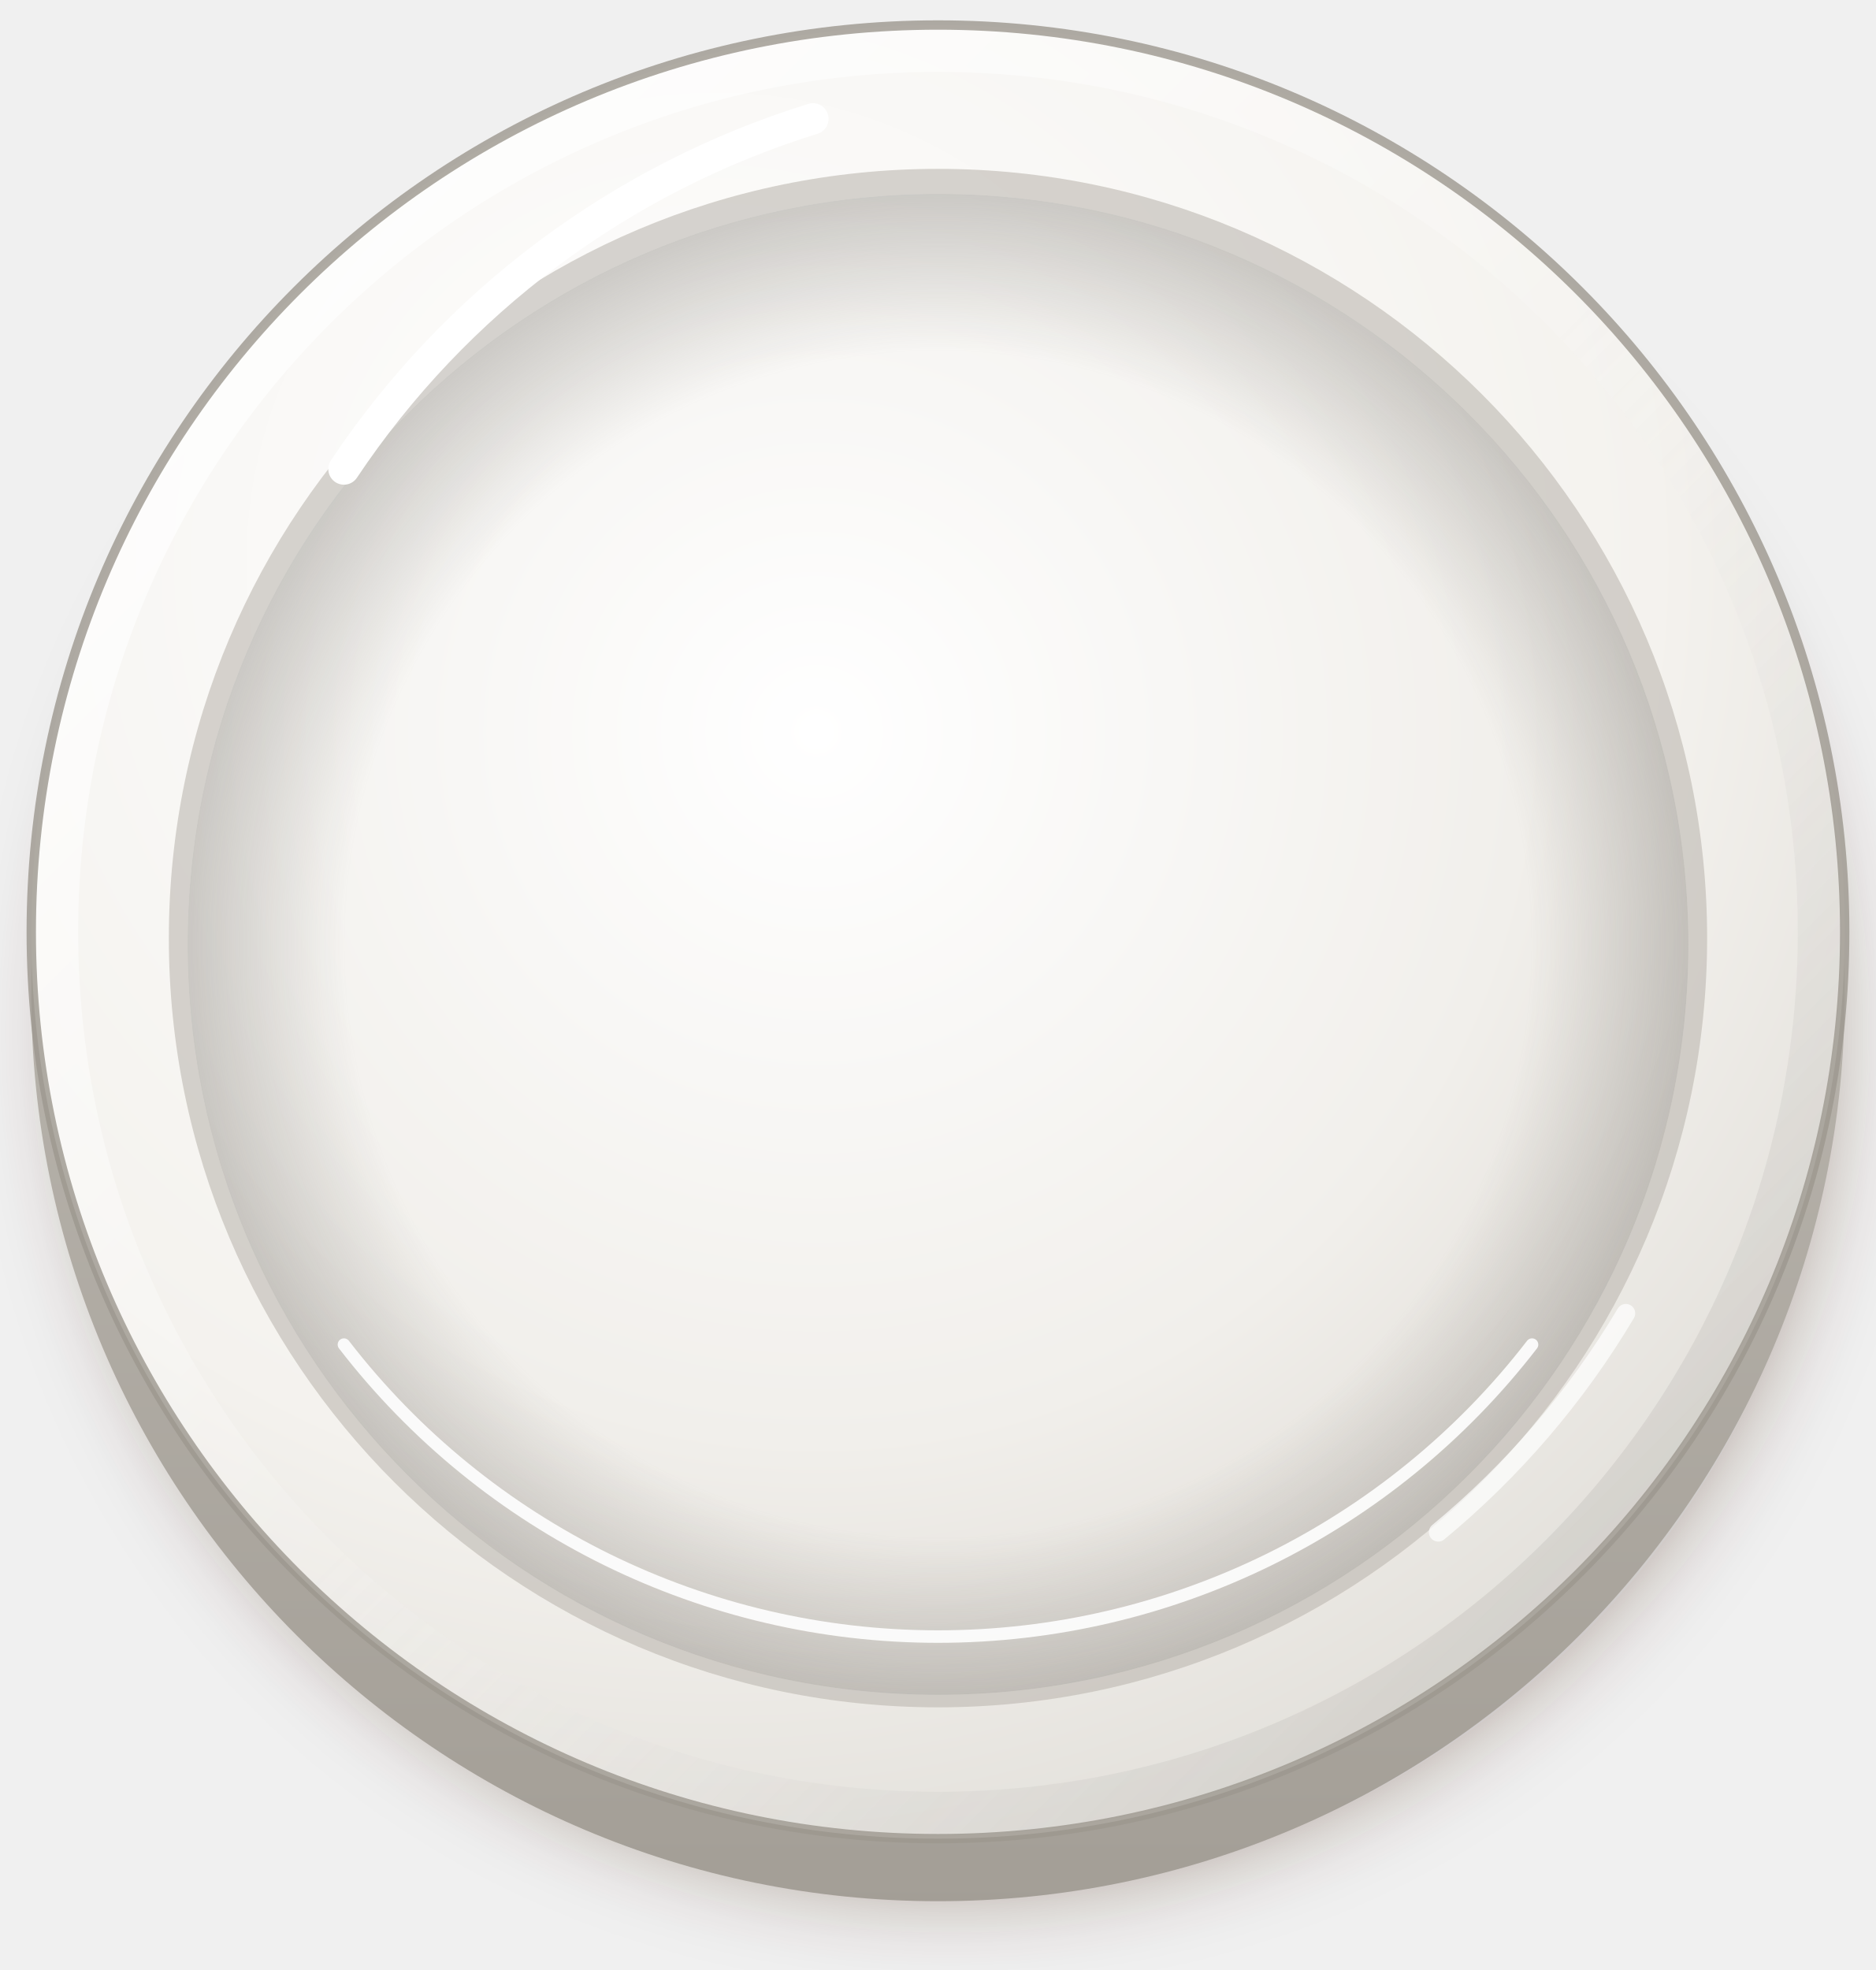
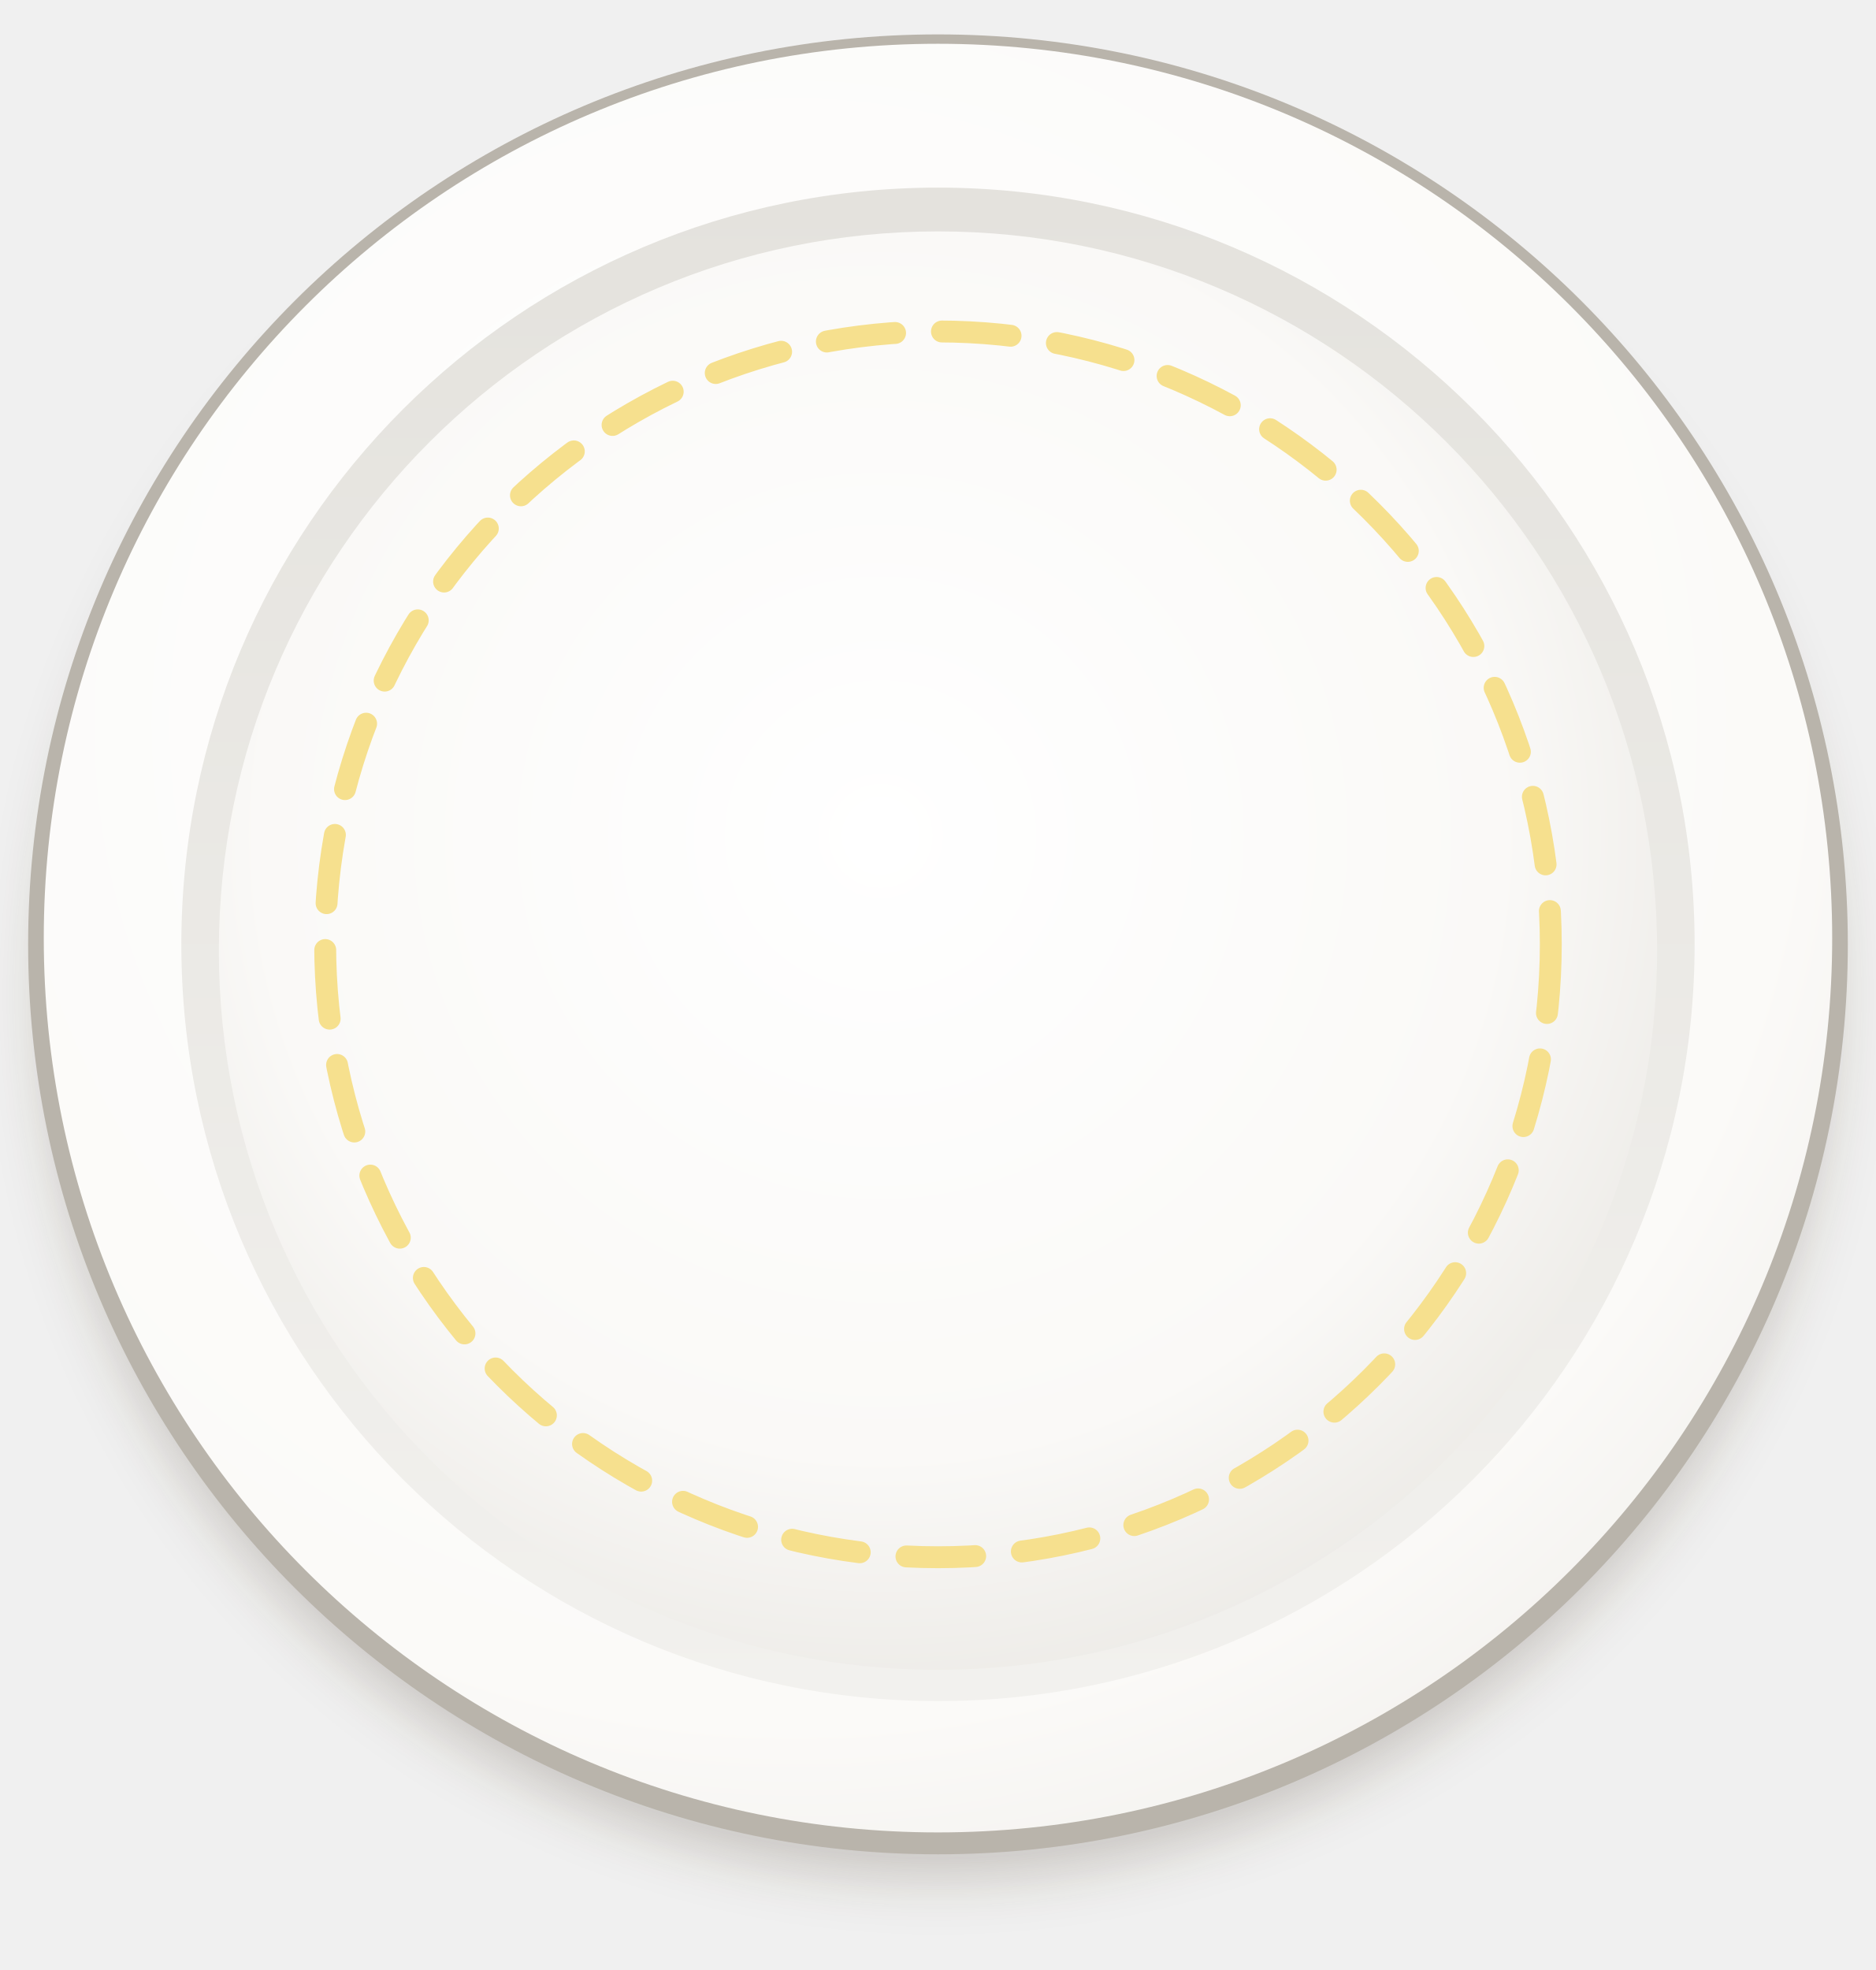
<svg xmlns="http://www.w3.org/2000/svg" width="600" height="630" viewBox="0 0 600 630">
  <defs>
-     <radialGradient id="rim" cx=".38" cy=".3" r=".85">
+     <radialGradient id="rim" cx=".42" cy=".38" r=".75">
      <stop offset="0" stop-color="#FFFFFF" />
-       <stop offset=".6" stop-color="#F4F2EE" />
-       <stop offset="1" stop-color="#D9D6D0" />
+       <stop offset=".75" stop-color="#FBFAF8" />
+       <stop offset="1" stop-color="#EFEDE9" />
    </radialGradient>
-     <linearGradient id="side" x1="0" y1="0" x2="0" y2="1">
-       <stop offset="0" stop-color="#C9C5BE" />
-       <stop offset="1" stop-color="#A39E96" />
+     <radialGradient id="well" cx=".46" cy=".42" r=".62">
+       <stop offset="0" stop-color="#FFFFFF" />
+       <stop offset=".7" stop-color="#FAF9F7" />
+       <stop offset="1" stop-color="#ECEAE6" />
+     </radialGradient>
+     <linearGradient id="step" x1="0" y1="0" x2="0" y2="1">
+       <stop offset="0" stop-color="#E4E2DD" />
+       <stop offset="1" stop-color="#F2F1EE" />
    </linearGradient>
-     <radialGradient id="well" cx=".42" cy=".36" r=".72">
-       <stop offset="0" stop-color="#FFFFFF" />
-       <stop offset=".65" stop-color="#F1EFEB" />
-       <stop offset="1" stop-color="#DEDAD4" />
-     </radialGradient>
-     <radialGradient id="inshadow" cx=".5" cy=".5" r=".5">
-       <stop offset=".78" stop-color="#6E6A64" stop-opacity="0" />
-       <stop offset="1" stop-color="#6E6A64" stop-opacity=".32" />
-     </radialGradient>
-     <linearGradient id="bevel" x1="0" y1="0" x2="1" y2="1">
-       <stop offset="0" stop-color="#FFFFFF" stop-opacity=".95" />
-       <stop offset=".5" stop-color="#FFFFFF" stop-opacity=".1" />
-       <stop offset="1" stop-color="#8E8A84" stop-opacity=".35" />
-     </linearGradient>
-     <filter id="blur" x="-20%" y="-20%" width="140%" height="140%">
-       <feGaussianBlur stdDeviation="14" />
+     <filter id="soft" x="-20%" y="-20%" width="140%" height="140%">
+       <feGaussianBlur stdDeviation="9" />
    </filter>
  </defs>
-   <ellipse cx="304" cy="330" rx="282" ry="276" fill="#3A1A10" opacity=".35" filter="url(#blur)" />
-   <circle cx="300" cy="318" r="290" fill="url(#side)" />
-   <circle cx="300" cy="298" r="290" fill="url(#rim)" />
-   <circle cx="300" cy="298" r="282" fill="none" stroke="url(#bevel)" stroke-width="14" />
-   <circle cx="300" cy="300" r="246" fill="#BDB8B0" opacity=".6" />
-   <circle cx="300" cy="302" r="240" fill="url(#well)" />
-   <circle cx="300" cy="302" r="240" fill="url(#inshadow)" />
-   <path d="M110 430a240 240 0 0 0 380 0" fill="none" stroke="#FFFFFF" stroke-opacity=".9" stroke-width="4" stroke-linecap="round" />
-   <path d="M110 150a280 280 0 0 1 150 -112" fill="none" stroke="#FFFFFF" stroke-width="10" stroke-linecap="round" />
-   <path d="M520 420a270 270 0 0 1 -60 70" fill="none" stroke="#FFFFFF" stroke-opacity=".7" stroke-width="6" stroke-linecap="round" />
-   <circle cx="300" cy="298" r="290" fill="none" stroke="#9C978F" stroke-opacity=".8" stroke-width="3" />
+   <ellipse cx="300" cy="318" rx="286" ry="282" fill="#3A2A18" opacity=".22" filter="url(#soft)" />
+   <circle cx="300" cy="302" r="291" fill="#B9B4AB" />
+   <circle cx="300" cy="300" r="286" fill="url(#rim)" />
+   <circle cx="300" cy="302" r="242" fill="url(#step)" />
+   <circle cx="300" cy="304" r="230" fill="url(#well)" />
+   <circle cx="300" cy="302" r="196" fill="none" stroke="#F6E08E" stroke-width="7" stroke-dasharray="22 15" stroke-linecap="round" />
</svg>
